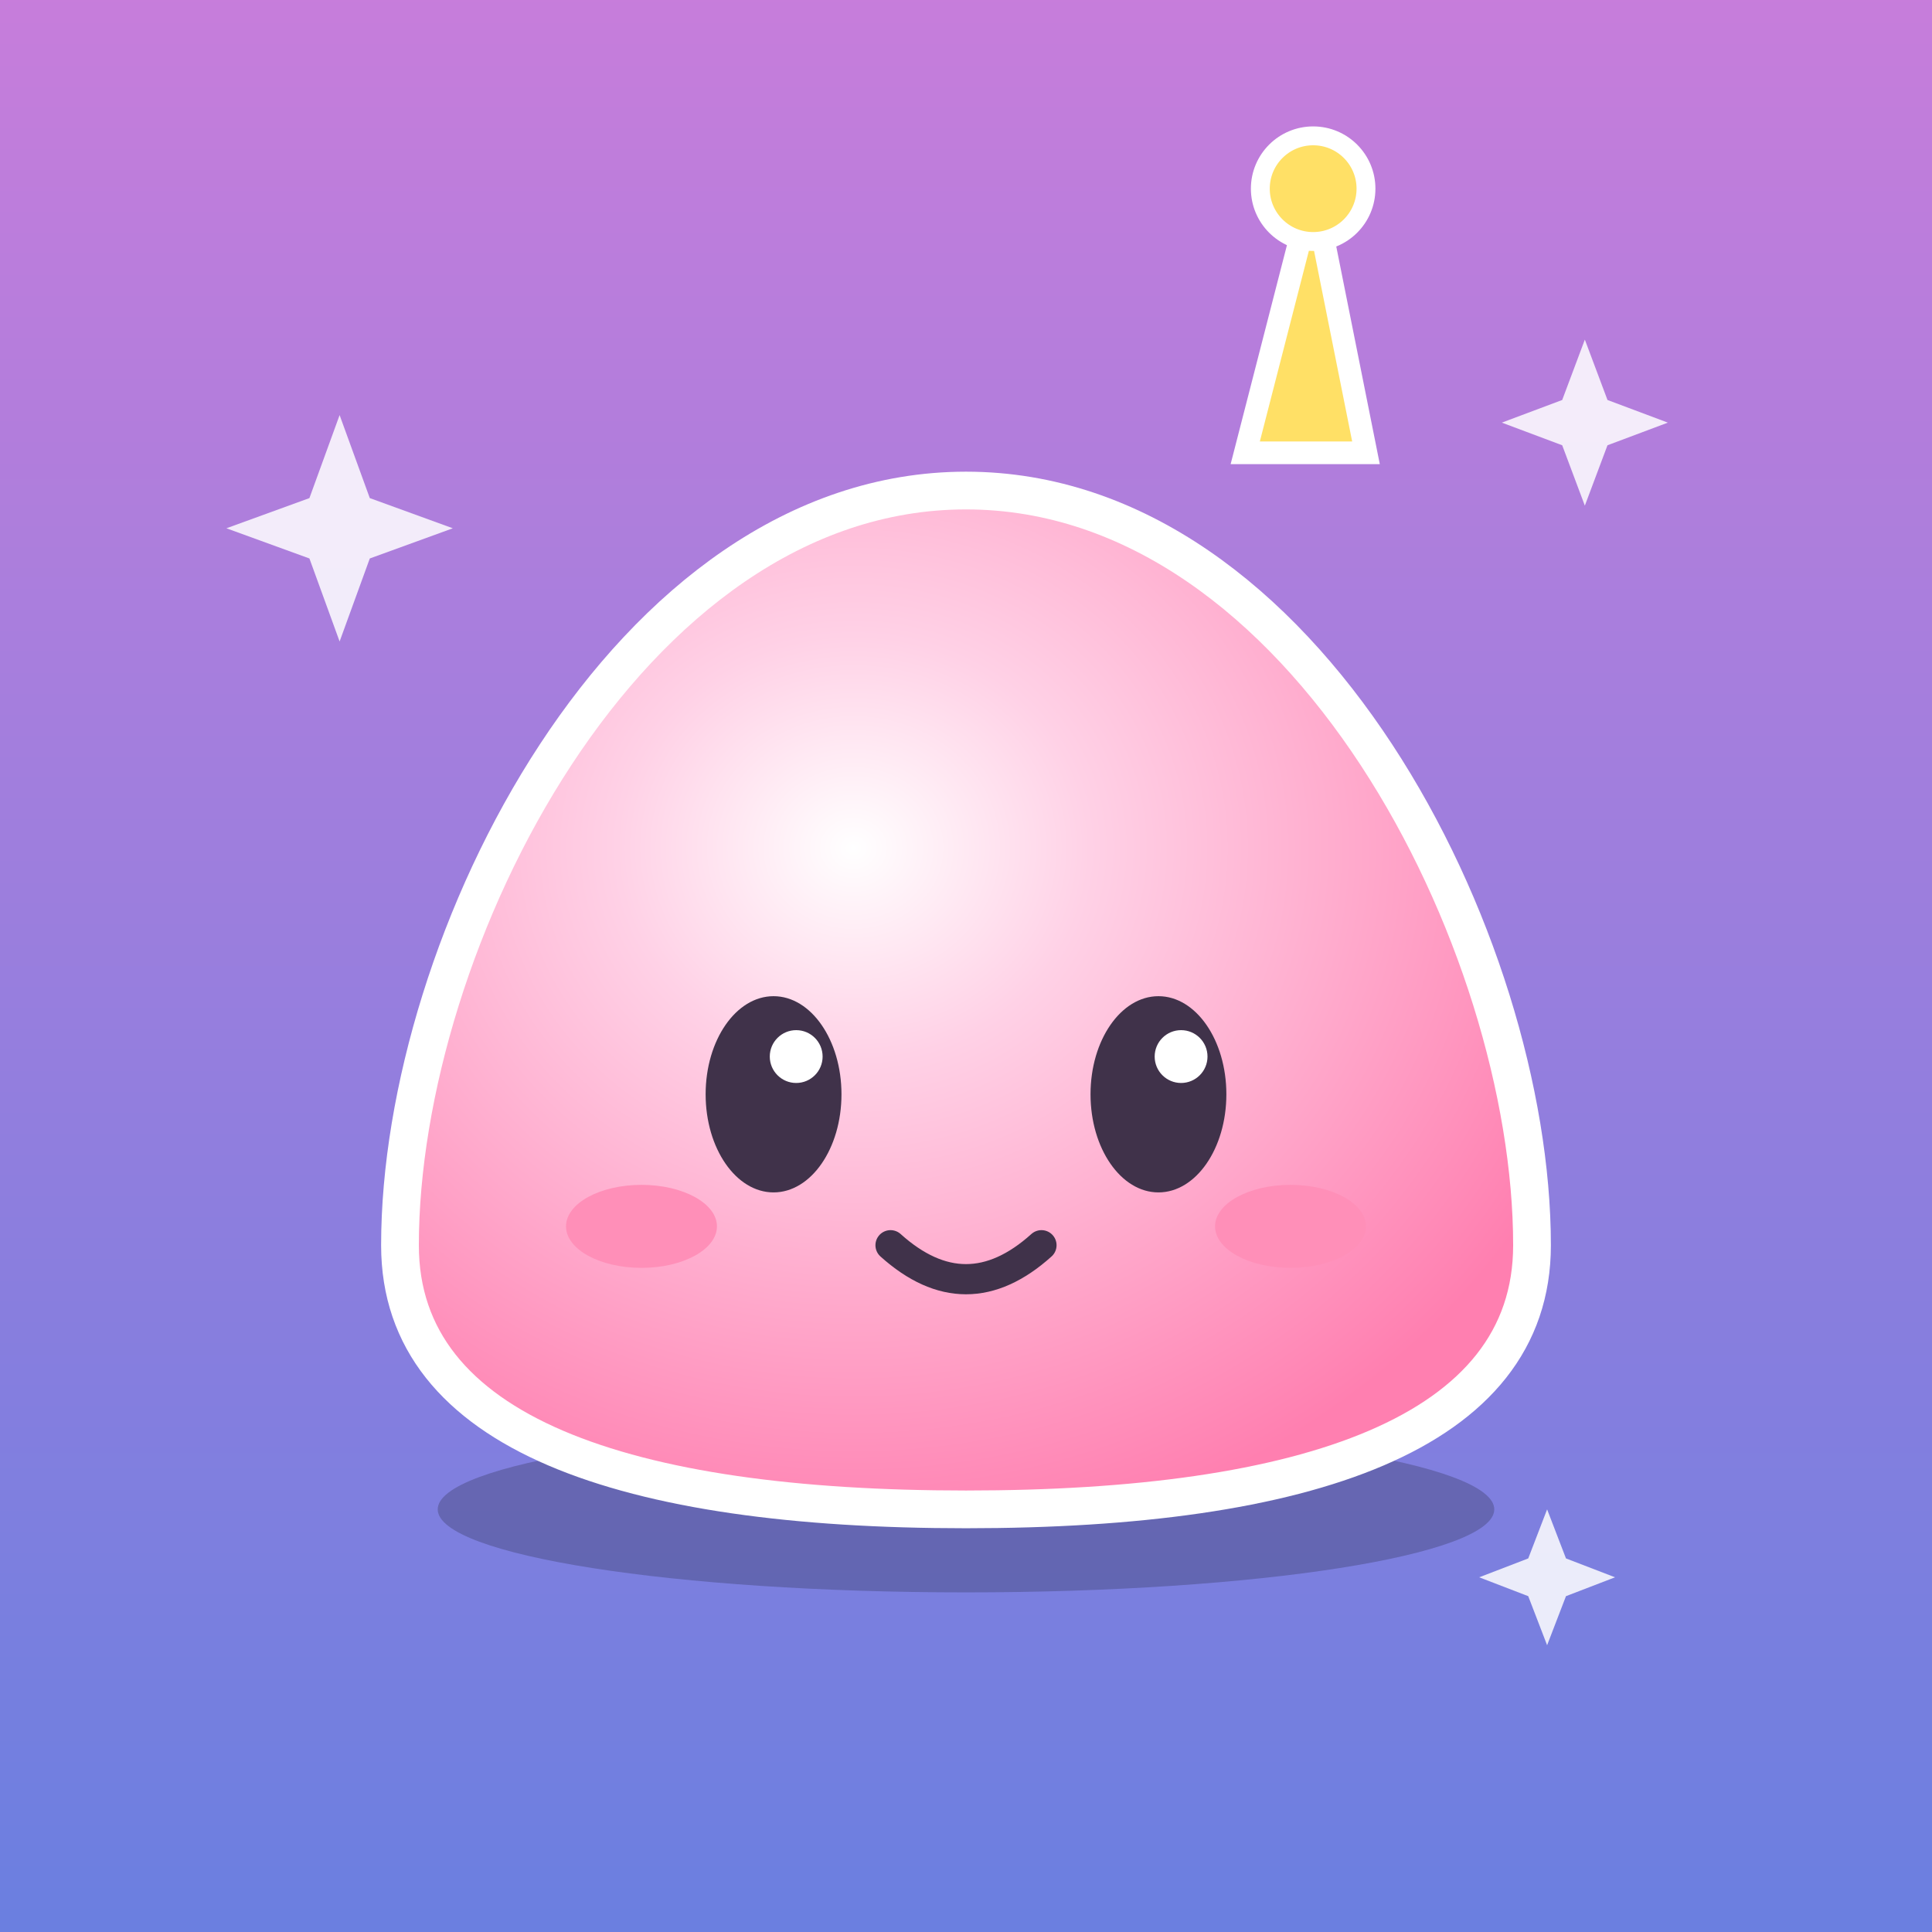
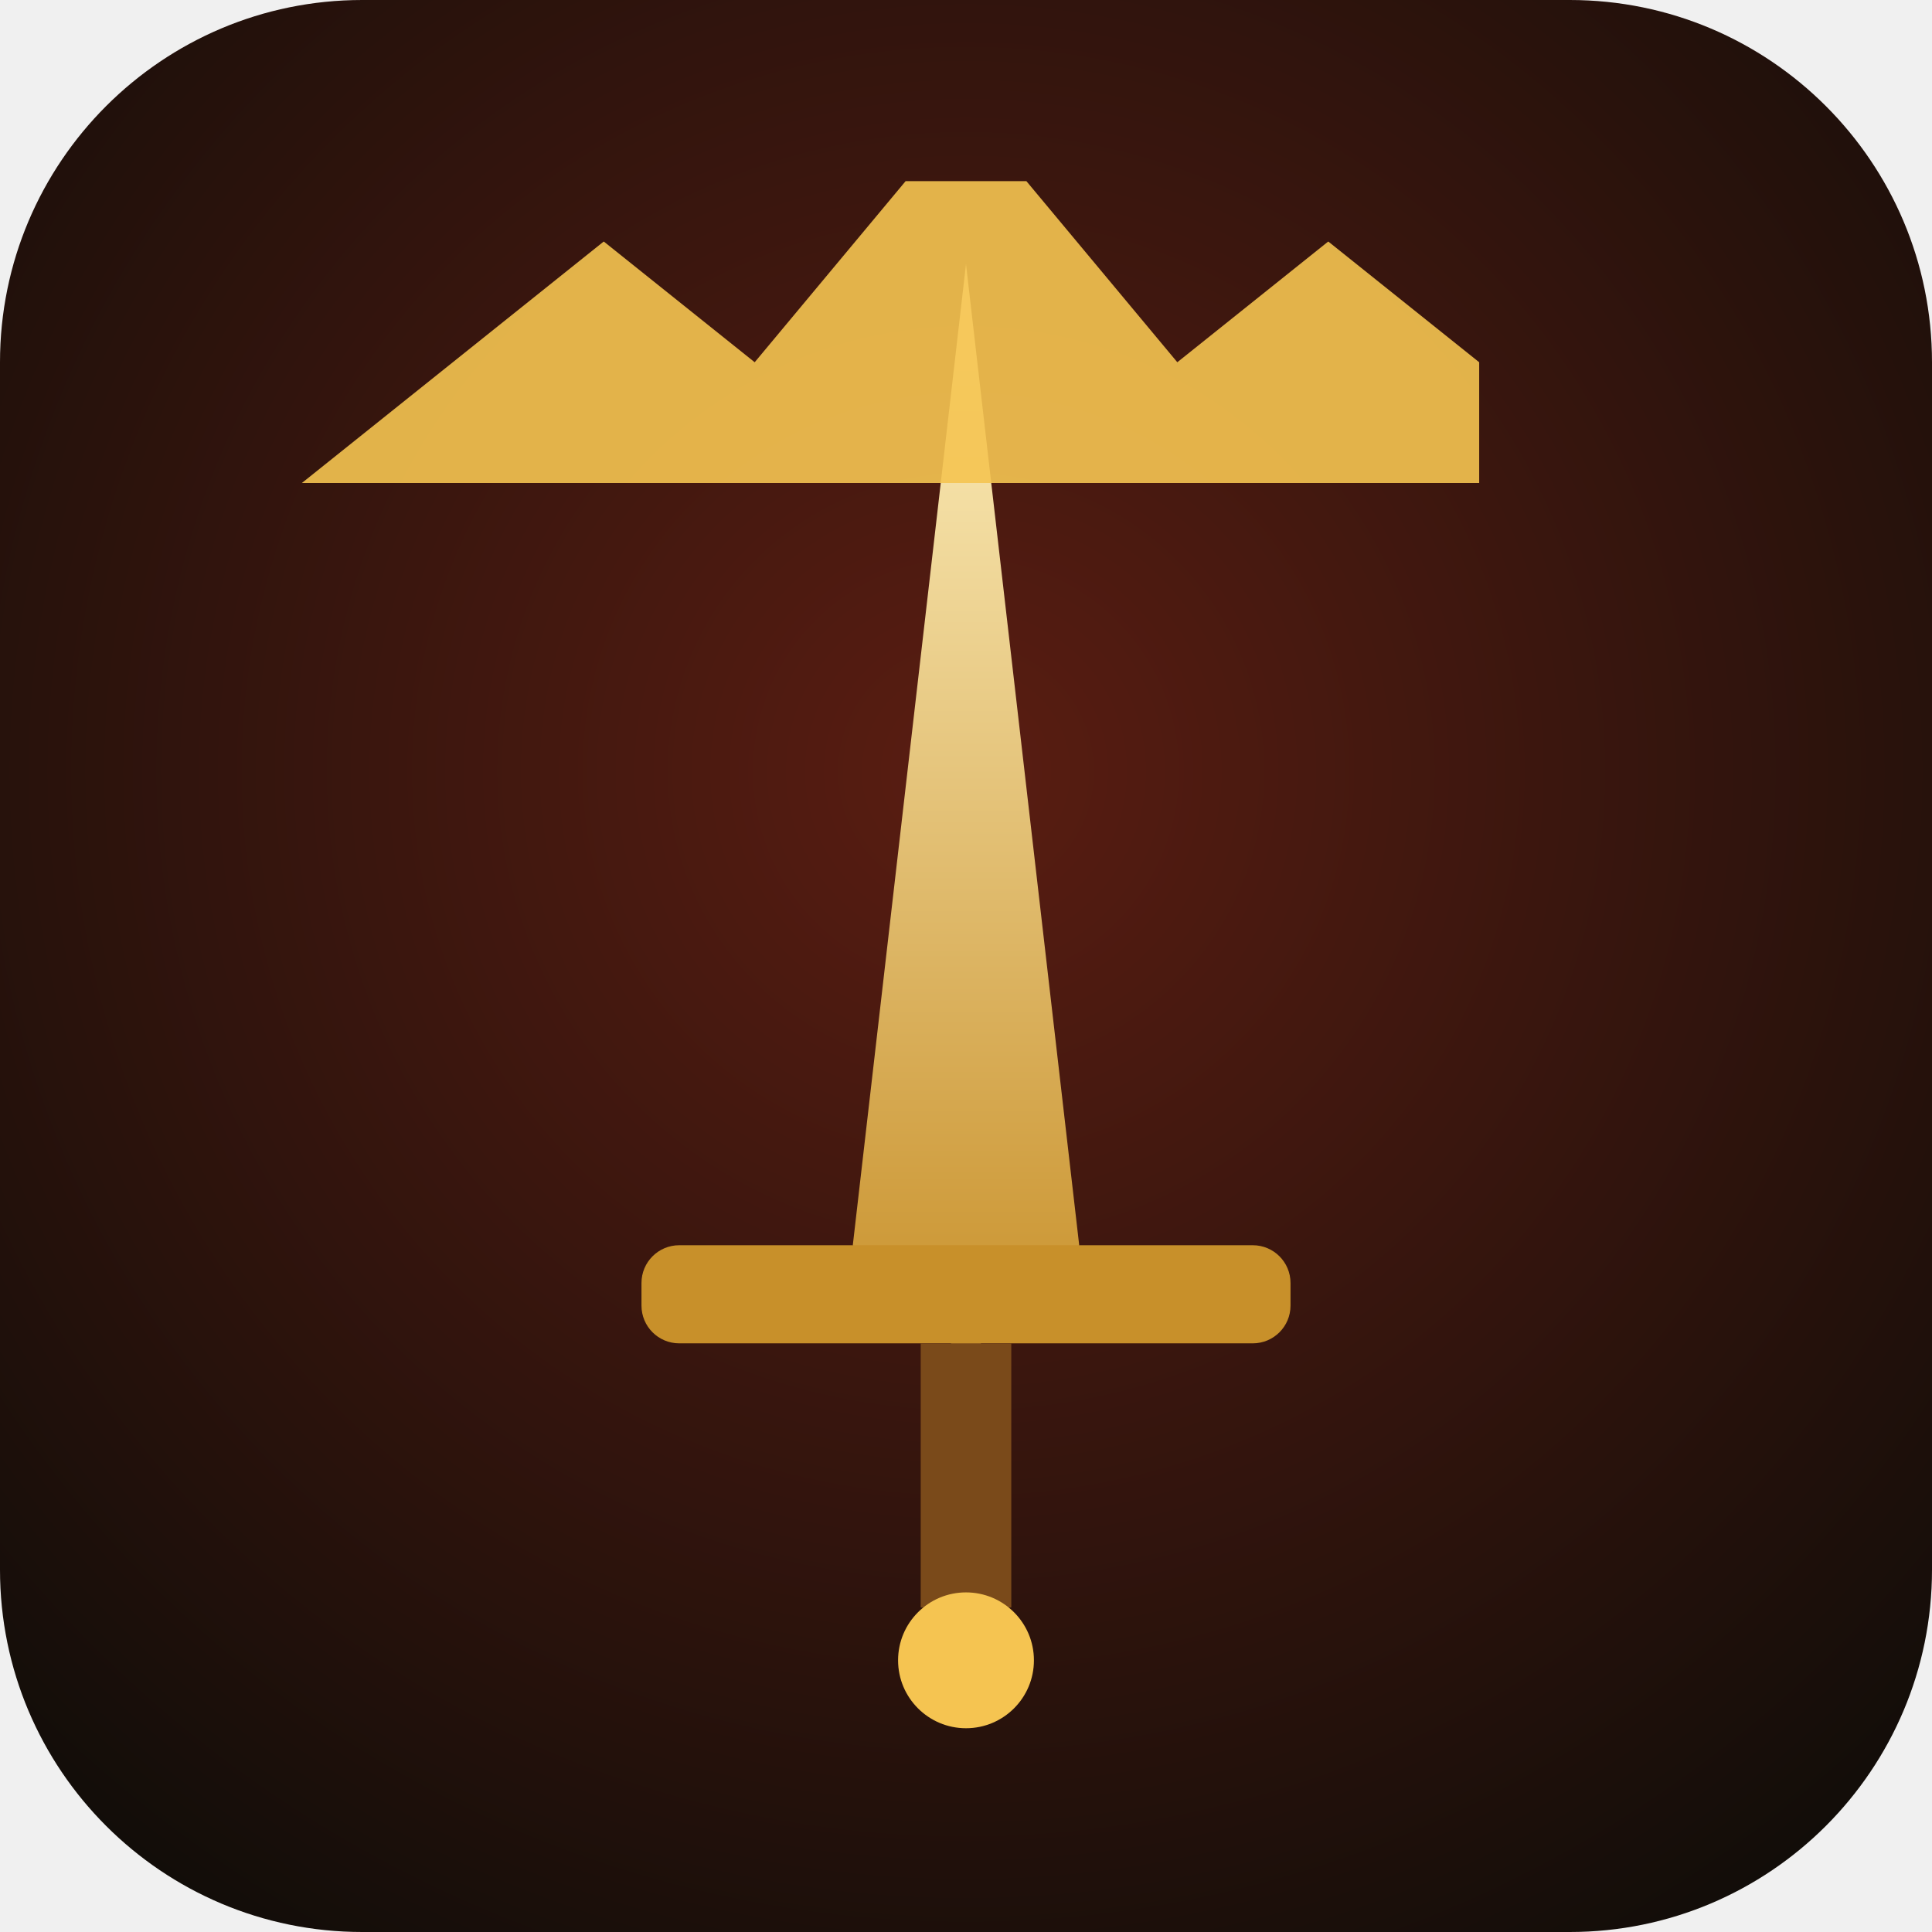
<svg xmlns="http://www.w3.org/2000/svg" viewBox="0 0 512 512">
  <defs>
-     <linearGradient id="b" x1="0" y1="0" x2="0" y2="1">
-       <stop offset="0" stop-color="#c77ddb" />
-       <stop offset="1" stop-color="#6a7fe0" />
+     <radialGradient id="g" cx="50%" cy="40%" r="70%">
+       <stop offset="0" stop-color="#5a1d12" />
+       <stop offset="1" stop-color="#120d09" />
+     </radialGradient>
+     <linearGradient id="s" x1="0" y1="0" x2="0" y2="1">
+       <stop offset="0" stop-color="#fff3c4" />
+       <stop offset="1" stop-color="#c8902a" />
    </linearGradient>
-     <radialGradient id="s" cx=".4" cy=".35" r=".7">
-       <stop offset="0" stop-color="#fff" />
-       <stop offset=".3" stop-color="#ffd1e6" />
-       <stop offset="1" stop-color="#ff7fb0" />
-     </radialGradient>
  </defs>
-   <rect width="512" height="512" fill="url(#b)" />
-   <g fill="#fff" opacity=".85">
-     <path d="M90 110l8 22 22 8-22 8-8 22-8-22-22-8 22-8z" />
-     <path d="M420 90l6 16 16 6-16 6-6 16-6-16-16-6 16-6z" />
-     <path d="M410 400l5 13 13 5-13 5-5 13-5-13-13-5 13-5z" />
-   </g>
-   <ellipse cx="256" cy="400" rx="140" ry="22" fill="#0003" />
-   <path d="M256 130c90 0 150 120 150 200 0 50-60 70-150 70s-150-20-150-70c0-80 60-200 150-200z" fill="url(#s)" stroke="#fff" stroke-width="10" />
-   <ellipse cx="205" cy="290" rx="18" ry="26" fill="#40324a" />
-   <ellipse cx="307" cy="290" rx="18" ry="26" fill="#40324a" />
-   <circle cx="211" cy="280" r="7" fill="#fff" />
-   <circle cx="313" cy="280" r="7" fill="#fff" />
-   <path d="M236 330q20 18 40 0" stroke="#40324a" stroke-width="8" fill="none" stroke-linecap="round" />
-   <ellipse cx="170" cy="325" rx="20" ry="11" fill="#ff8fb8" />
-   <ellipse cx="342" cy="325" rx="20" ry="11" fill="#ff8fb8" />
-   <path d="M330 120l18-70 14 70z" fill="#ffe066" stroke="#fff" stroke-width="6" />
-   <circle cx="348" cy="50" r="14" fill="#ffe066" stroke="#fff" stroke-width="5" />
+   <rect width="512" height="512" rx="96" fill="url(#g)" />
+   <path d="M256 70 L286 330 L256 360 L226 330 Z" fill="url(#s)" />
+   <rect x="170" y="330" width="172" height="26" rx="10" fill="#c8902a" />
+   <rect x="244" y="356" width="24" height="70" fill="#7a4a1a" />
+   <circle cx="256" cy="440" r="18" fill="#f5c451" />
+   <path d="M120 150 l40 -40 l40 40 l40 -60 l32 0 l40 60 l40 -40 l40 40 v40 h-312z" fill="#f5c451" opacity=".9" transform="translate(0,-40) scale(1 .8) translate(0,20)" />
+   <text x="256" y="490" font-size="0">王權</text>
</svg>
